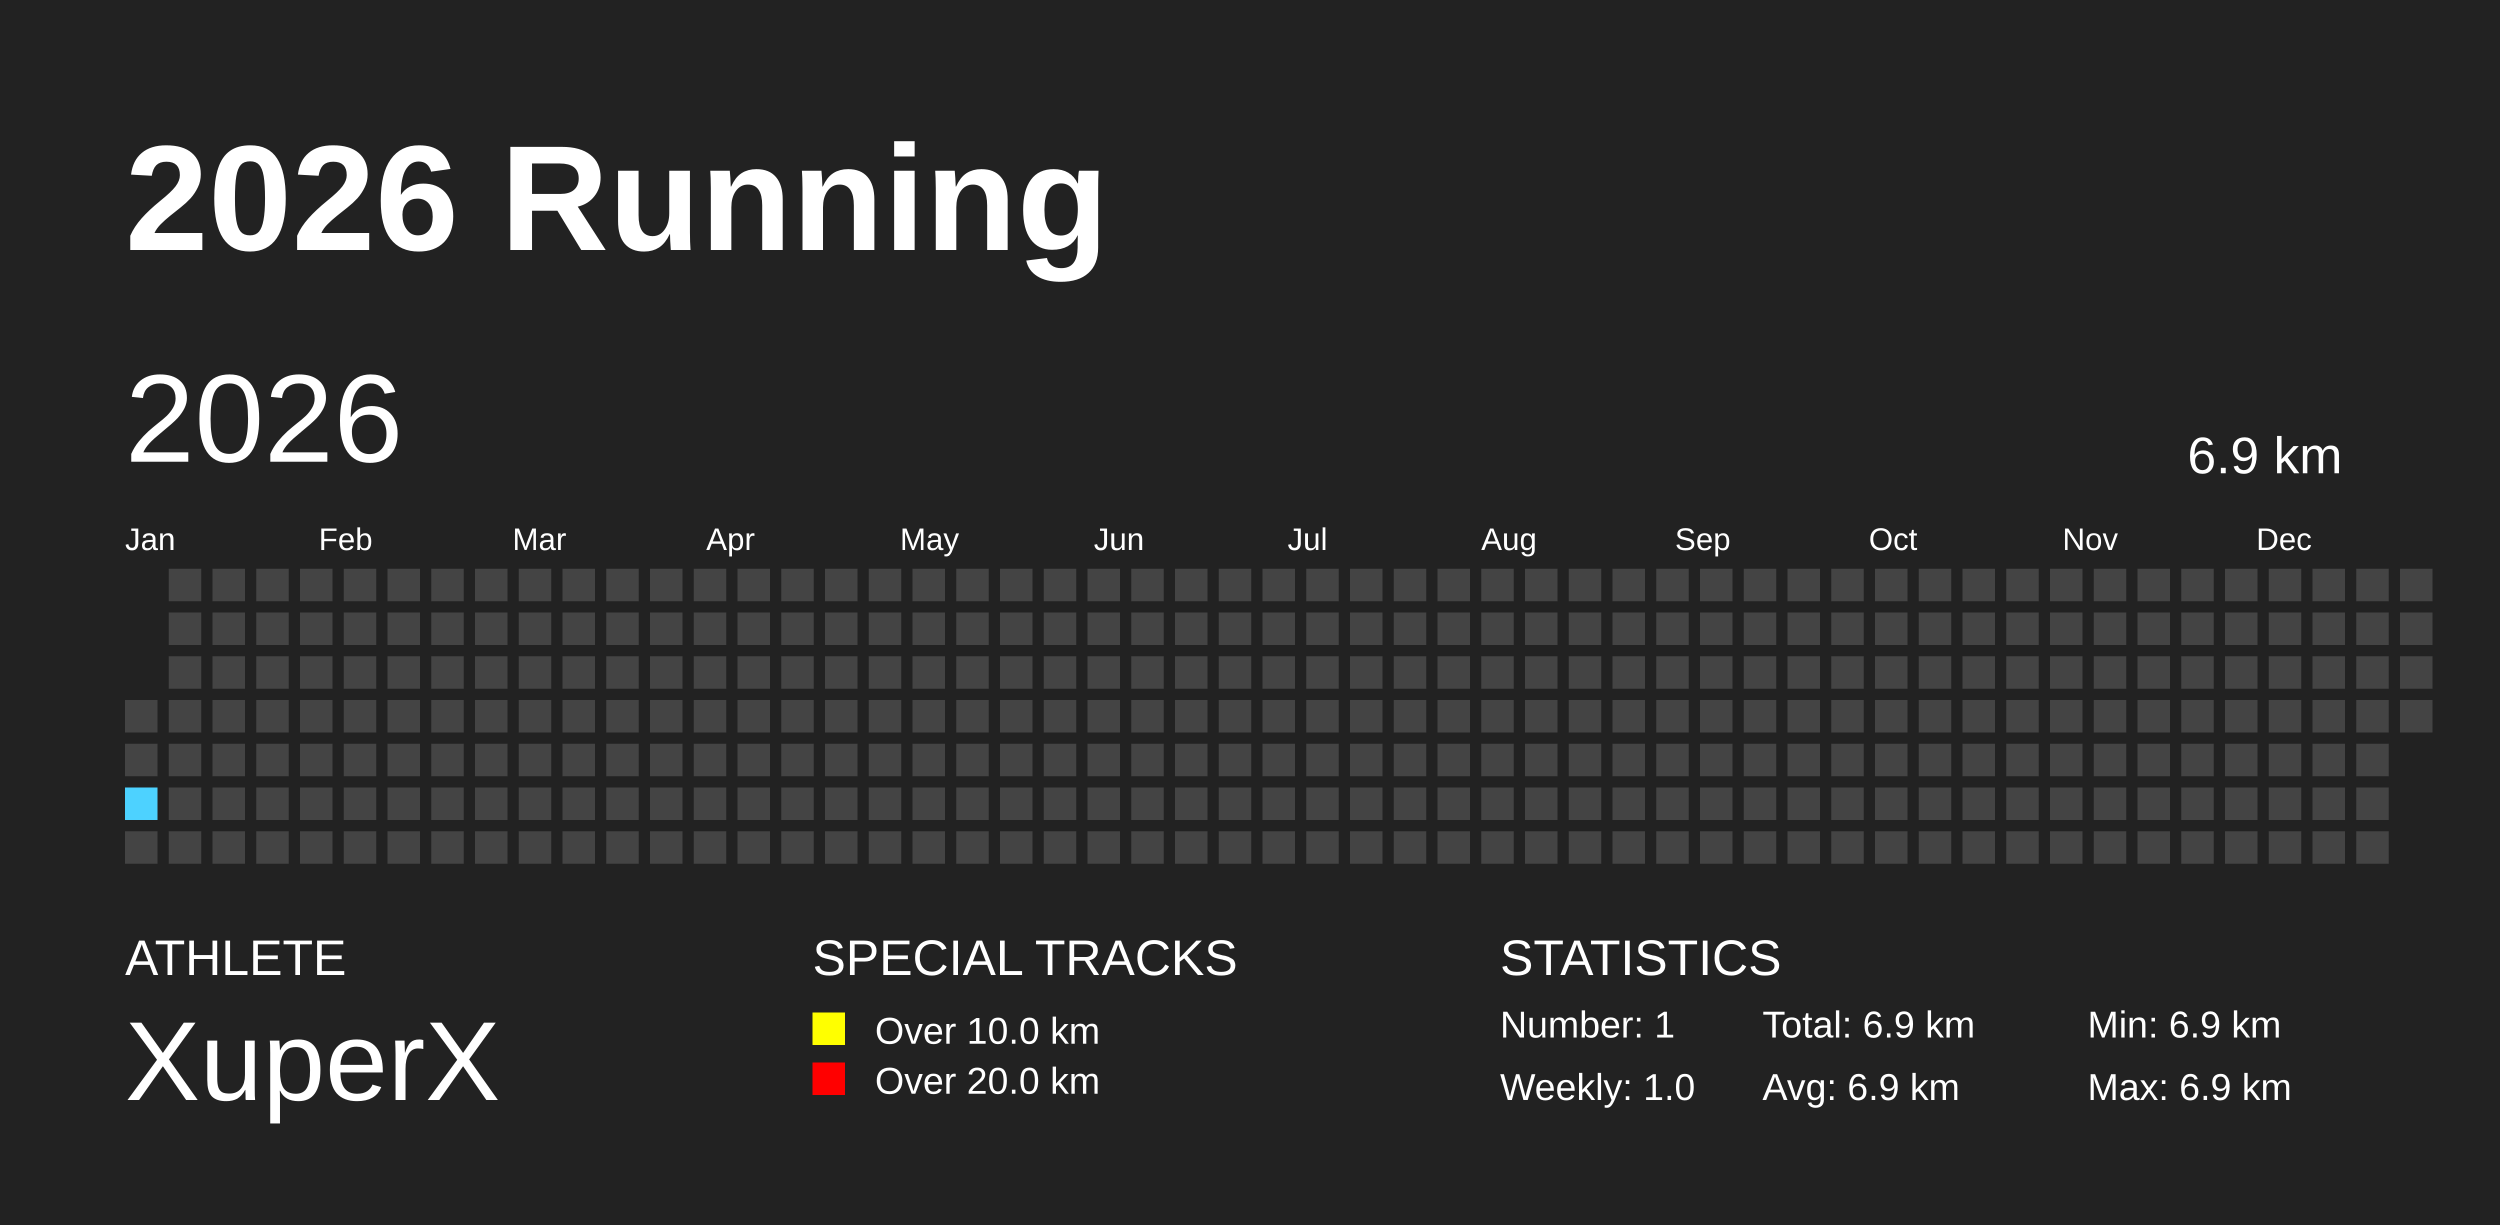
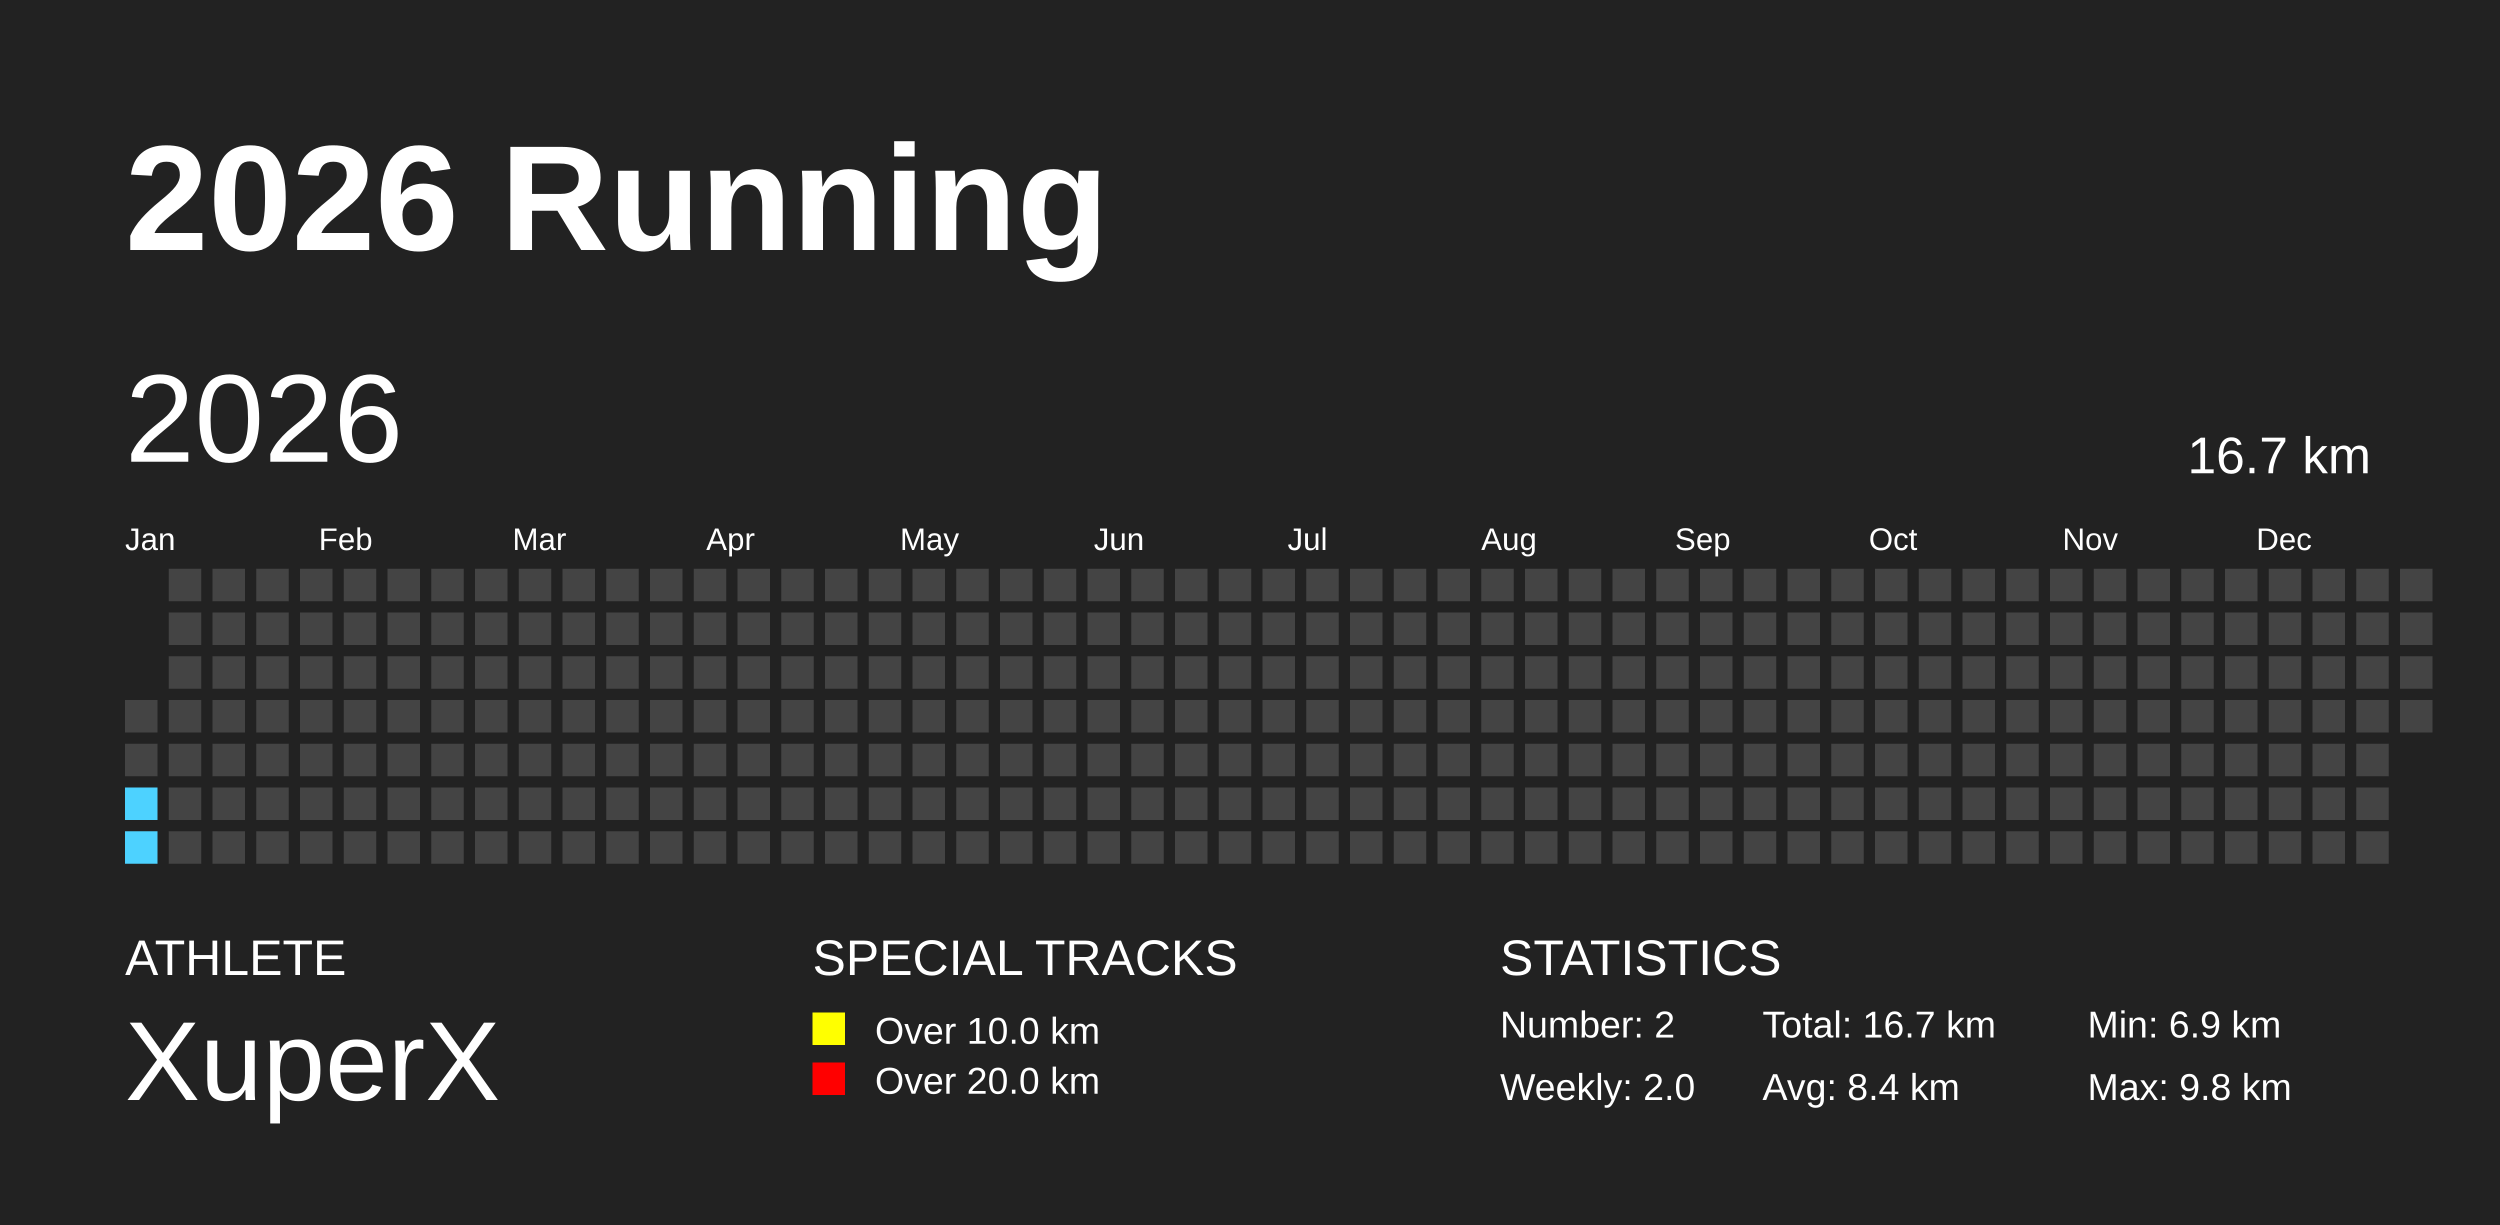
<svg xmlns="http://www.w3.org/2000/svg" baseProfile="full" height="98mm" version="1.1" viewBox="0,0,200,98" width="200mm">
  <defs />
  <rect fill="#222222" height="98" width="200" x="0" y="0" />
  <text fill="#FFFFFF" style="font-size:12px; font-family:Arial; font-weight:bold;" x="10" y="20">2026 Running</text>
  <text fill="#FFFFFF" style="font-size:4px; font-family:Arial" x="10" y="78">ATHLETE</text>
  <text fill="#FFFFFF" style="font-size:9px; font-family:Arial" x="10" y="88">XuperX</text>
  <text fill="#FFFFFF" style="font-size:4px; font-family:Arial" x="65" y="78">SPECIAL TRACKS</text>
  <rect fill="yellow" height="2.6" width="2.6" x="65" y="81" />
  <text fill="#FFFFFF" style="font-size:3px; font-family:Arial" x="70" y="83.5">Over 10.0 km</text>
  <rect fill="red" height="2.6" width="2.6" x="65" y="85" />
  <text fill="#FFFFFF" style="font-size:3px; font-family:Arial" x="70" y="87.5">Over 20.0 km</text>
  <text fill="#FFFFFF" style="font-size:4px; font-family:Arial" x="120" y="78">STATISTICS</text>
-   <text fill="#FFFFFF" style="font-size:3px; font-family:Arial" x="120" y="83">Number: 1</text>
-   <text fill="#FFFFFF" style="font-size:3px; font-family:Arial" x="120" y="88">Weekly: 1.0</text>
-   <text fill="#FFFFFF" style="font-size:3px; font-family:Arial" x="141" y="83">Total: 6.9 km</text>
-   <text fill="#FFFFFF" style="font-size:3px; font-family:Arial" x="141" y="88">Avg: 6.9 km</text>
+   <text fill="#FFFFFF" style="font-size:3px; font-family:Arial" x="120" y="83">Number: 2</text>
+   <text fill="#FFFFFF" style="font-size:3px; font-family:Arial" x="120" y="88">Weekly: 2.0</text>
+   <text fill="#FFFFFF" style="font-size:3px; font-family:Arial" x="141" y="83">Total: 16.7 km</text>
+   <text fill="#FFFFFF" style="font-size:3px; font-family:Arial" x="141" y="88">Avg: 8.4 km</text>
  <text fill="#FFFFFF" style="font-size:3px; font-family:Arial" x="167" y="83">Min: 6.9 km</text>
-   <text fill="#FFFFFF" style="font-size:3px; font-family:Arial" x="167" y="88">Max: 6.9 km</text>
+   <text fill="#FFFFFF" style="font-size:3px; font-family:Arial" x="167" y="88">Max: 9.8 km</text>
  <text dominant-baseline="hanging" fill="#FFFFFF" style="font-size:10.0px; font-family:Arial;" x="10" y="30">2026</text>
-   <text dominant-baseline="hanging" fill="#FFFFFF" style="font-size:4.125px; font-family:Arial;" x="175" y="35">6.9 km</text>
+   <text dominant-baseline="hanging" fill="#FFFFFF" style="font-size:4.125px; font-family:Arial;" x="175" y="35">16.7 km</text>
  <text fill="#FFFFFF" style="font-size:2.5px; font-family:Arial" x="10.0" y="44">Jan</text>
  <text fill="#FFFFFF" style="font-size:2.5px; font-family:Arial" x="25.5" y="44">Feb</text>
  <text fill="#FFFFFF" style="font-size:2.5px; font-family:Arial" x="41.0" y="44">Mar</text>
  <text fill="#FFFFFF" style="font-size:2.5px; font-family:Arial" x="56.5" y="44">Apr</text>
  <text fill="#FFFFFF" style="font-size:2.5px; font-family:Arial" x="72.0" y="44">May</text>
  <text fill="#FFFFFF" style="font-size:2.5px; font-family:Arial" x="87.5" y="44">Jun</text>
  <text fill="#FFFFFF" style="font-size:2.5px; font-family:Arial" x="103.0" y="44">Jul</text>
  <text fill="#FFFFFF" style="font-size:2.5px; font-family:Arial" x="118.5" y="44">Aug</text>
  <text fill="#FFFFFF" style="font-size:2.5px; font-family:Arial" x="134.0" y="44">Sep</text>
  <text fill="#FFFFFF" style="font-size:2.5px; font-family:Arial" x="149.5" y="44">Oct</text>
  <text fill="#FFFFFF" style="font-size:2.5px; font-family:Arial" x="165.0" y="44">Nov</text>
  <text fill="#FFFFFF" style="font-size:2.5px; font-family:Arial" x="180.5" y="44">Dec</text>
  <rect fill="#444444" height="2.6" width="2.6" x="10.0" y="56.0" />
  <rect fill="#444444" height="2.6" width="2.6" x="10.0" y="59.5" />
  <rect fill="#4DD2FF" height="2.6" width="2.6" x="10.0" y="63.0" />
-   <rect fill="#444444" height="2.6" width="2.6" x="10.0" y="66.5" />
+   <rect fill="#4DD2FF" height="2.6" width="2.6" x="10.0" y="66.5" />
  <rect fill="#444444" height="2.6" width="2.6" x="13.5" y="45.5" />
  <rect fill="#444444" height="2.6" width="2.6" x="13.5" y="49.0" />
  <rect fill="#444444" height="2.6" width="2.6" x="13.5" y="52.5" />
  <rect fill="#444444" height="2.6" width="2.6" x="13.5" y="56.0" />
  <rect fill="#444444" height="2.6" width="2.6" x="13.5" y="59.5" />
  <rect fill="#444444" height="2.6" width="2.6" x="13.5" y="63.0" />
  <rect fill="#444444" height="2.6" width="2.6" x="13.5" y="66.5" />
  <rect fill="#444444" height="2.6" width="2.6" x="17.0" y="45.5" />
  <rect fill="#444444" height="2.6" width="2.6" x="17.0" y="49.0" />
  <rect fill="#444444" height="2.6" width="2.6" x="17.0" y="52.5" />
  <rect fill="#444444" height="2.6" width="2.6" x="17.0" y="56.0" />
  <rect fill="#444444" height="2.6" width="2.6" x="17.0" y="59.5" />
  <rect fill="#444444" height="2.6" width="2.6" x="17.0" y="63.0" />
  <rect fill="#444444" height="2.6" width="2.6" x="17.0" y="66.5" />
  <rect fill="#444444" height="2.6" width="2.6" x="20.5" y="45.5" />
  <rect fill="#444444" height="2.6" width="2.6" x="20.5" y="49.0" />
  <rect fill="#444444" height="2.6" width="2.6" x="20.5" y="52.5" />
  <rect fill="#444444" height="2.6" width="2.6" x="20.5" y="56.0" />
  <rect fill="#444444" height="2.6" width="2.6" x="20.5" y="59.5" />
  <rect fill="#444444" height="2.6" width="2.6" x="20.5" y="63.0" />
  <rect fill="#444444" height="2.6" width="2.6" x="20.5" y="66.5" />
  <rect fill="#444444" height="2.6" width="2.6" x="24.0" y="45.5" />
  <rect fill="#444444" height="2.6" width="2.6" x="24.0" y="49.0" />
  <rect fill="#444444" height="2.6" width="2.6" x="24.0" y="52.5" />
  <rect fill="#444444" height="2.6" width="2.6" x="24.0" y="56.0" />
  <rect fill="#444444" height="2.6" width="2.6" x="24.0" y="59.5" />
  <rect fill="#444444" height="2.6" width="2.6" x="24.0" y="63.0" />
  <rect fill="#444444" height="2.6" width="2.6" x="24.0" y="66.5" />
  <rect fill="#444444" height="2.6" width="2.6" x="27.5" y="45.5" />
  <rect fill="#444444" height="2.6" width="2.6" x="27.5" y="49.0" />
  <rect fill="#444444" height="2.6" width="2.6" x="27.5" y="52.5" />
  <rect fill="#444444" height="2.6" width="2.6" x="27.5" y="56.0" />
  <rect fill="#444444" height="2.6" width="2.6" x="27.5" y="59.5" />
  <rect fill="#444444" height="2.6" width="2.6" x="27.5" y="63.0" />
  <rect fill="#444444" height="2.6" width="2.6" x="27.5" y="66.5" />
  <rect fill="#444444" height="2.6" width="2.6" x="31.0" y="45.5" />
  <rect fill="#444444" height="2.6" width="2.6" x="31.0" y="49.0" />
  <rect fill="#444444" height="2.6" width="2.6" x="31.0" y="52.5" />
  <rect fill="#444444" height="2.6" width="2.6" x="31.0" y="56.0" />
  <rect fill="#444444" height="2.6" width="2.6" x="31.0" y="59.5" />
  <rect fill="#444444" height="2.6" width="2.6" x="31.0" y="63.0" />
  <rect fill="#444444" height="2.6" width="2.6" x="31.0" y="66.5" />
  <rect fill="#444444" height="2.6" width="2.6" x="34.5" y="45.5" />
  <rect fill="#444444" height="2.6" width="2.6" x="34.5" y="49.0" />
  <rect fill="#444444" height="2.6" width="2.6" x="34.5" y="52.5" />
  <rect fill="#444444" height="2.6" width="2.6" x="34.5" y="56.0" />
  <rect fill="#444444" height="2.6" width="2.6" x="34.5" y="59.5" />
  <rect fill="#444444" height="2.6" width="2.6" x="34.5" y="63.0" />
  <rect fill="#444444" height="2.6" width="2.6" x="34.5" y="66.5" />
  <rect fill="#444444" height="2.6" width="2.6" x="38.0" y="45.5" />
  <rect fill="#444444" height="2.6" width="2.6" x="38.0" y="49.0" />
  <rect fill="#444444" height="2.6" width="2.6" x="38.0" y="52.5" />
  <rect fill="#444444" height="2.6" width="2.6" x="38.0" y="56.0" />
  <rect fill="#444444" height="2.6" width="2.6" x="38.0" y="59.5" />
  <rect fill="#444444" height="2.6" width="2.6" x="38.0" y="63.0" />
  <rect fill="#444444" height="2.6" width="2.6" x="38.0" y="66.5" />
  <rect fill="#444444" height="2.6" width="2.6" x="41.5" y="45.5" />
  <rect fill="#444444" height="2.6" width="2.6" x="41.5" y="49.0" />
  <rect fill="#444444" height="2.6" width="2.6" x="41.5" y="52.5" />
  <rect fill="#444444" height="2.6" width="2.6" x="41.5" y="56.0" />
  <rect fill="#444444" height="2.6" width="2.6" x="41.5" y="59.5" />
  <rect fill="#444444" height="2.6" width="2.6" x="41.5" y="63.0" />
  <rect fill="#444444" height="2.6" width="2.6" x="41.5" y="66.5" />
  <rect fill="#444444" height="2.6" width="2.6" x="45.0" y="45.5" />
  <rect fill="#444444" height="2.6" width="2.6" x="45.0" y="49.0" />
  <rect fill="#444444" height="2.6" width="2.6" x="45.0" y="52.5" />
  <rect fill="#444444" height="2.6" width="2.6" x="45.0" y="56.0" />
  <rect fill="#444444" height="2.6" width="2.6" x="45.0" y="59.5" />
  <rect fill="#444444" height="2.6" width="2.6" x="45.0" y="63.0" />
  <rect fill="#444444" height="2.6" width="2.6" x="45.0" y="66.5" />
  <rect fill="#444444" height="2.6" width="2.6" x="48.5" y="45.5" />
  <rect fill="#444444" height="2.6" width="2.6" x="48.5" y="49.0" />
  <rect fill="#444444" height="2.6" width="2.6" x="48.5" y="52.5" />
  <rect fill="#444444" height="2.6" width="2.6" x="48.5" y="56.0" />
  <rect fill="#444444" height="2.6" width="2.6" x="48.5" y="59.5" />
  <rect fill="#444444" height="2.6" width="2.6" x="48.5" y="63.0" />
  <rect fill="#444444" height="2.6" width="2.6" x="48.5" y="66.5" />
  <rect fill="#444444" height="2.6" width="2.6" x="52.0" y="45.5" />
  <rect fill="#444444" height="2.6" width="2.6" x="52.0" y="49.0" />
  <rect fill="#444444" height="2.6" width="2.6" x="52.0" y="52.5" />
  <rect fill="#444444" height="2.6" width="2.6" x="52.0" y="56.0" />
  <rect fill="#444444" height="2.6" width="2.6" x="52.0" y="59.5" />
  <rect fill="#444444" height="2.6" width="2.6" x="52.0" y="63.0" />
  <rect fill="#444444" height="2.6" width="2.6" x="52.0" y="66.5" />
  <rect fill="#444444" height="2.6" width="2.6" x="55.5" y="45.5" />
  <rect fill="#444444" height="2.6" width="2.6" x="55.5" y="49.0" />
  <rect fill="#444444" height="2.6" width="2.6" x="55.5" y="52.5" />
  <rect fill="#444444" height="2.6" width="2.6" x="55.5" y="56.0" />
  <rect fill="#444444" height="2.6" width="2.6" x="55.5" y="59.5" />
  <rect fill="#444444" height="2.6" width="2.6" x="55.5" y="63.0" />
  <rect fill="#444444" height="2.6" width="2.6" x="55.5" y="66.5" />
  <rect fill="#444444" height="2.6" width="2.6" x="59.0" y="45.5" />
  <rect fill="#444444" height="2.6" width="2.6" x="59.0" y="49.0" />
  <rect fill="#444444" height="2.6" width="2.6" x="59.0" y="52.5" />
  <rect fill="#444444" height="2.6" width="2.6" x="59.0" y="56.0" />
  <rect fill="#444444" height="2.6" width="2.6" x="59.0" y="59.5" />
  <rect fill="#444444" height="2.6" width="2.6" x="59.0" y="63.0" />
  <rect fill="#444444" height="2.6" width="2.6" x="59.0" y="66.5" />
  <rect fill="#444444" height="2.6" width="2.6" x="62.5" y="45.5" />
  <rect fill="#444444" height="2.6" width="2.6" x="62.5" y="49.0" />
  <rect fill="#444444" height="2.6" width="2.6" x="62.5" y="52.5" />
  <rect fill="#444444" height="2.6" width="2.6" x="62.5" y="56.0" />
  <rect fill="#444444" height="2.6" width="2.6" x="62.5" y="59.5" />
  <rect fill="#444444" height="2.6" width="2.6" x="62.5" y="63.0" />
  <rect fill="#444444" height="2.6" width="2.6" x="62.5" y="66.5" />
  <rect fill="#444444" height="2.6" width="2.6" x="66.0" y="45.5" />
  <rect fill="#444444" height="2.6" width="2.6" x="66.0" y="49.0" />
  <rect fill="#444444" height="2.6" width="2.6" x="66.0" y="52.5" />
  <rect fill="#444444" height="2.6" width="2.6" x="66.0" y="56.0" />
  <rect fill="#444444" height="2.6" width="2.6" x="66.0" y="59.5" />
  <rect fill="#444444" height="2.6" width="2.6" x="66.0" y="63.0" />
  <rect fill="#444444" height="2.6" width="2.6" x="66.0" y="66.5" />
  <rect fill="#444444" height="2.6" width="2.6" x="69.5" y="45.5" />
  <rect fill="#444444" height="2.6" width="2.6" x="69.5" y="49.0" />
  <rect fill="#444444" height="2.6" width="2.6" x="69.5" y="52.5" />
  <rect fill="#444444" height="2.6" width="2.6" x="69.5" y="56.0" />
  <rect fill="#444444" height="2.6" width="2.6" x="69.5" y="59.5" />
  <rect fill="#444444" height="2.6" width="2.6" x="69.5" y="63.0" />
  <rect fill="#444444" height="2.6" width="2.6" x="69.5" y="66.5" />
  <rect fill="#444444" height="2.6" width="2.6" x="73.0" y="45.5" />
  <rect fill="#444444" height="2.6" width="2.6" x="73.0" y="49.0" />
  <rect fill="#444444" height="2.6" width="2.6" x="73.0" y="52.5" />
  <rect fill="#444444" height="2.6" width="2.6" x="73.0" y="56.0" />
  <rect fill="#444444" height="2.6" width="2.6" x="73.0" y="59.5" />
  <rect fill="#444444" height="2.6" width="2.6" x="73.0" y="63.0" />
  <rect fill="#444444" height="2.6" width="2.6" x="73.0" y="66.5" />
  <rect fill="#444444" height="2.6" width="2.6" x="76.5" y="45.5" />
  <rect fill="#444444" height="2.6" width="2.6" x="76.5" y="49.0" />
  <rect fill="#444444" height="2.6" width="2.6" x="76.5" y="52.5" />
  <rect fill="#444444" height="2.6" width="2.6" x="76.5" y="56.0" />
  <rect fill="#444444" height="2.6" width="2.6" x="76.5" y="59.5" />
  <rect fill="#444444" height="2.6" width="2.6" x="76.5" y="63.0" />
  <rect fill="#444444" height="2.6" width="2.6" x="76.5" y="66.5" />
  <rect fill="#444444" height="2.6" width="2.6" x="80.0" y="45.5" />
  <rect fill="#444444" height="2.6" width="2.6" x="80.0" y="49.0" />
  <rect fill="#444444" height="2.6" width="2.6" x="80.0" y="52.5" />
  <rect fill="#444444" height="2.6" width="2.6" x="80.0" y="56.0" />
  <rect fill="#444444" height="2.6" width="2.6" x="80.0" y="59.5" />
  <rect fill="#444444" height="2.6" width="2.6" x="80.0" y="63.0" />
  <rect fill="#444444" height="2.6" width="2.6" x="80.0" y="66.5" />
  <rect fill="#444444" height="2.6" width="2.6" x="83.5" y="45.5" />
  <rect fill="#444444" height="2.6" width="2.6" x="83.5" y="49.0" />
  <rect fill="#444444" height="2.6" width="2.6" x="83.5" y="52.5" />
  <rect fill="#444444" height="2.6" width="2.6" x="83.5" y="56.0" />
  <rect fill="#444444" height="2.6" width="2.6" x="83.5" y="59.5" />
  <rect fill="#444444" height="2.6" width="2.6" x="83.5" y="63.0" />
  <rect fill="#444444" height="2.6" width="2.6" x="83.5" y="66.5" />
  <rect fill="#444444" height="2.6" width="2.6" x="87.0" y="45.5" />
  <rect fill="#444444" height="2.6" width="2.6" x="87.0" y="49.0" />
  <rect fill="#444444" height="2.6" width="2.6" x="87.0" y="52.5" />
  <rect fill="#444444" height="2.6" width="2.6" x="87.0" y="56.0" />
  <rect fill="#444444" height="2.6" width="2.6" x="87.0" y="59.5" />
  <rect fill="#444444" height="2.6" width="2.6" x="87.0" y="63.0" />
  <rect fill="#444444" height="2.6" width="2.6" x="87.0" y="66.5" />
  <rect fill="#444444" height="2.6" width="2.6" x="90.5" y="45.5" />
  <rect fill="#444444" height="2.6" width="2.6" x="90.5" y="49.0" />
  <rect fill="#444444" height="2.6" width="2.6" x="90.5" y="52.5" />
  <rect fill="#444444" height="2.6" width="2.6" x="90.5" y="56.0" />
  <rect fill="#444444" height="2.6" width="2.6" x="90.5" y="59.5" />
  <rect fill="#444444" height="2.6" width="2.6" x="90.5" y="63.0" />
  <rect fill="#444444" height="2.6" width="2.6" x="90.5" y="66.5" />
  <rect fill="#444444" height="2.6" width="2.6" x="94.0" y="45.5" />
  <rect fill="#444444" height="2.6" width="2.6" x="94.0" y="49.0" />
  <rect fill="#444444" height="2.6" width="2.6" x="94.0" y="52.5" />
  <rect fill="#444444" height="2.6" width="2.6" x="94.0" y="56.0" />
  <rect fill="#444444" height="2.6" width="2.6" x="94.0" y="59.5" />
  <rect fill="#444444" height="2.6" width="2.6" x="94.0" y="63.0" />
  <rect fill="#444444" height="2.6" width="2.6" x="94.0" y="66.5" />
  <rect fill="#444444" height="2.6" width="2.6" x="97.5" y="45.5" />
  <rect fill="#444444" height="2.6" width="2.6" x="97.5" y="49.0" />
  <rect fill="#444444" height="2.6" width="2.6" x="97.5" y="52.5" />
  <rect fill="#444444" height="2.6" width="2.6" x="97.5" y="56.0" />
  <rect fill="#444444" height="2.6" width="2.6" x="97.5" y="59.5" />
  <rect fill="#444444" height="2.6" width="2.6" x="97.5" y="63.0" />
  <rect fill="#444444" height="2.6" width="2.6" x="97.5" y="66.5" />
  <rect fill="#444444" height="2.6" width="2.6" x="101.0" y="45.5" />
  <rect fill="#444444" height="2.6" width="2.6" x="101.0" y="49.0" />
  <rect fill="#444444" height="2.6" width="2.6" x="101.0" y="52.5" />
  <rect fill="#444444" height="2.6" width="2.6" x="101.0" y="56.0" />
  <rect fill="#444444" height="2.6" width="2.6" x="101.0" y="59.5" />
  <rect fill="#444444" height="2.6" width="2.6" x="101.0" y="63.0" />
  <rect fill="#444444" height="2.6" width="2.6" x="101.0" y="66.5" />
  <rect fill="#444444" height="2.6" width="2.6" x="104.5" y="45.5" />
  <rect fill="#444444" height="2.6" width="2.6" x="104.5" y="49.0" />
  <rect fill="#444444" height="2.6" width="2.6" x="104.5" y="52.5" />
  <rect fill="#444444" height="2.6" width="2.6" x="104.5" y="56.0" />
  <rect fill="#444444" height="2.6" width="2.6" x="104.5" y="59.5" />
  <rect fill="#444444" height="2.6" width="2.6" x="104.5" y="63.0" />
  <rect fill="#444444" height="2.6" width="2.6" x="104.5" y="66.5" />
  <rect fill="#444444" height="2.6" width="2.6" x="108.0" y="45.5" />
  <rect fill="#444444" height="2.6" width="2.6" x="108.0" y="49.0" />
  <rect fill="#444444" height="2.6" width="2.6" x="108.0" y="52.5" />
  <rect fill="#444444" height="2.6" width="2.6" x="108.0" y="56.0" />
  <rect fill="#444444" height="2.6" width="2.6" x="108.0" y="59.5" />
  <rect fill="#444444" height="2.6" width="2.6" x="108.0" y="63.0" />
  <rect fill="#444444" height="2.6" width="2.6" x="108.0" y="66.5" />
  <rect fill="#444444" height="2.6" width="2.6" x="111.5" y="45.5" />
  <rect fill="#444444" height="2.6" width="2.6" x="111.5" y="49.0" />
  <rect fill="#444444" height="2.6" width="2.6" x="111.5" y="52.5" />
  <rect fill="#444444" height="2.6" width="2.6" x="111.5" y="56.0" />
  <rect fill="#444444" height="2.6" width="2.6" x="111.5" y="59.5" />
  <rect fill="#444444" height="2.6" width="2.6" x="111.5" y="63.0" />
  <rect fill="#444444" height="2.6" width="2.6" x="111.5" y="66.5" />
  <rect fill="#444444" height="2.6" width="2.6" x="115.0" y="45.5" />
  <rect fill="#444444" height="2.6" width="2.6" x="115.0" y="49.0" />
  <rect fill="#444444" height="2.6" width="2.6" x="115.0" y="52.5" />
  <rect fill="#444444" height="2.6" width="2.6" x="115.0" y="56.0" />
  <rect fill="#444444" height="2.6" width="2.6" x="115.0" y="59.5" />
  <rect fill="#444444" height="2.6" width="2.6" x="115.0" y="63.0" />
  <rect fill="#444444" height="2.6" width="2.6" x="115.0" y="66.5" />
  <rect fill="#444444" height="2.6" width="2.6" x="118.5" y="45.5" />
  <rect fill="#444444" height="2.6" width="2.6" x="118.5" y="49.0" />
  <rect fill="#444444" height="2.6" width="2.6" x="118.5" y="52.5" />
  <rect fill="#444444" height="2.6" width="2.6" x="118.5" y="56.0" />
  <rect fill="#444444" height="2.6" width="2.6" x="118.5" y="59.5" />
  <rect fill="#444444" height="2.6" width="2.6" x="118.5" y="63.0" />
  <rect fill="#444444" height="2.6" width="2.6" x="118.5" y="66.5" />
  <rect fill="#444444" height="2.6" width="2.6" x="122.0" y="45.5" />
  <rect fill="#444444" height="2.6" width="2.6" x="122.0" y="49.0" />
  <rect fill="#444444" height="2.6" width="2.6" x="122.0" y="52.5" />
  <rect fill="#444444" height="2.6" width="2.6" x="122.0" y="56.0" />
  <rect fill="#444444" height="2.6" width="2.6" x="122.0" y="59.5" />
  <rect fill="#444444" height="2.6" width="2.6" x="122.0" y="63.0" />
  <rect fill="#444444" height="2.6" width="2.6" x="122.0" y="66.5" />
  <rect fill="#444444" height="2.6" width="2.6" x="125.5" y="45.5" />
  <rect fill="#444444" height="2.6" width="2.6" x="125.5" y="49.0" />
  <rect fill="#444444" height="2.6" width="2.6" x="125.5" y="52.5" />
  <rect fill="#444444" height="2.6" width="2.6" x="125.5" y="56.0" />
  <rect fill="#444444" height="2.6" width="2.6" x="125.5" y="59.5" />
  <rect fill="#444444" height="2.6" width="2.6" x="125.5" y="63.0" />
  <rect fill="#444444" height="2.6" width="2.6" x="125.5" y="66.5" />
  <rect fill="#444444" height="2.6" width="2.6" x="129.0" y="45.5" />
  <rect fill="#444444" height="2.6" width="2.6" x="129.0" y="49.0" />
  <rect fill="#444444" height="2.6" width="2.6" x="129.0" y="52.5" />
  <rect fill="#444444" height="2.6" width="2.6" x="129.0" y="56.0" />
  <rect fill="#444444" height="2.6" width="2.6" x="129.0" y="59.5" />
  <rect fill="#444444" height="2.6" width="2.6" x="129.0" y="63.0" />
  <rect fill="#444444" height="2.6" width="2.6" x="129.0" y="66.5" />
  <rect fill="#444444" height="2.6" width="2.6" x="132.5" y="45.5" />
  <rect fill="#444444" height="2.6" width="2.6" x="132.5" y="49.0" />
  <rect fill="#444444" height="2.6" width="2.6" x="132.5" y="52.5" />
  <rect fill="#444444" height="2.6" width="2.6" x="132.5" y="56.0" />
  <rect fill="#444444" height="2.6" width="2.6" x="132.5" y="59.5" />
  <rect fill="#444444" height="2.6" width="2.6" x="132.5" y="63.0" />
  <rect fill="#444444" height="2.6" width="2.6" x="132.5" y="66.5" />
  <rect fill="#444444" height="2.6" width="2.6" x="136.0" y="45.5" />
  <rect fill="#444444" height="2.6" width="2.6" x="136.0" y="49.0" />
  <rect fill="#444444" height="2.6" width="2.6" x="136.0" y="52.5" />
  <rect fill="#444444" height="2.6" width="2.6" x="136.0" y="56.0" />
  <rect fill="#444444" height="2.6" width="2.6" x="136.0" y="59.5" />
  <rect fill="#444444" height="2.6" width="2.6" x="136.0" y="63.0" />
  <rect fill="#444444" height="2.6" width="2.6" x="136.0" y="66.5" />
  <rect fill="#444444" height="2.6" width="2.6" x="139.5" y="45.5" />
  <rect fill="#444444" height="2.6" width="2.6" x="139.5" y="49.0" />
  <rect fill="#444444" height="2.6" width="2.6" x="139.5" y="52.5" />
  <rect fill="#444444" height="2.6" width="2.6" x="139.5" y="56.0" />
  <rect fill="#444444" height="2.6" width="2.6" x="139.5" y="59.5" />
  <rect fill="#444444" height="2.6" width="2.6" x="139.5" y="63.0" />
  <rect fill="#444444" height="2.6" width="2.6" x="139.5" y="66.5" />
  <rect fill="#444444" height="2.6" width="2.6" x="143.0" y="45.5" />
  <rect fill="#444444" height="2.6" width="2.6" x="143.0" y="49.0" />
  <rect fill="#444444" height="2.6" width="2.6" x="143.0" y="52.5" />
  <rect fill="#444444" height="2.6" width="2.6" x="143.0" y="56.0" />
  <rect fill="#444444" height="2.6" width="2.6" x="143.0" y="59.5" />
  <rect fill="#444444" height="2.6" width="2.6" x="143.0" y="63.0" />
  <rect fill="#444444" height="2.6" width="2.6" x="143.0" y="66.5" />
  <rect fill="#444444" height="2.6" width="2.6" x="146.5" y="45.5" />
  <rect fill="#444444" height="2.6" width="2.6" x="146.5" y="49.0" />
  <rect fill="#444444" height="2.6" width="2.6" x="146.5" y="52.5" />
  <rect fill="#444444" height="2.6" width="2.6" x="146.5" y="56.0" />
  <rect fill="#444444" height="2.6" width="2.6" x="146.5" y="59.5" />
  <rect fill="#444444" height="2.6" width="2.6" x="146.5" y="63.0" />
  <rect fill="#444444" height="2.6" width="2.6" x="146.5" y="66.5" />
  <rect fill="#444444" height="2.6" width="2.6" x="150.0" y="45.5" />
  <rect fill="#444444" height="2.6" width="2.6" x="150.0" y="49.0" />
  <rect fill="#444444" height="2.6" width="2.6" x="150.0" y="52.5" />
  <rect fill="#444444" height="2.6" width="2.6" x="150.0" y="56.0" />
  <rect fill="#444444" height="2.6" width="2.6" x="150.0" y="59.5" />
  <rect fill="#444444" height="2.6" width="2.6" x="150.0" y="63.0" />
  <rect fill="#444444" height="2.6" width="2.6" x="150.0" y="66.5" />
  <rect fill="#444444" height="2.6" width="2.6" x="153.5" y="45.5" />
  <rect fill="#444444" height="2.6" width="2.6" x="153.5" y="49.0" />
  <rect fill="#444444" height="2.6" width="2.6" x="153.5" y="52.5" />
  <rect fill="#444444" height="2.6" width="2.6" x="153.5" y="56.0" />
  <rect fill="#444444" height="2.6" width="2.6" x="153.5" y="59.5" />
  <rect fill="#444444" height="2.6" width="2.6" x="153.5" y="63.0" />
  <rect fill="#444444" height="2.6" width="2.6" x="153.5" y="66.5" />
  <rect fill="#444444" height="2.6" width="2.6" x="157.0" y="45.5" />
  <rect fill="#444444" height="2.6" width="2.6" x="157.0" y="49.0" />
  <rect fill="#444444" height="2.6" width="2.6" x="157.0" y="52.5" />
  <rect fill="#444444" height="2.6" width="2.6" x="157.0" y="56.0" />
  <rect fill="#444444" height="2.6" width="2.6" x="157.0" y="59.5" />
  <rect fill="#444444" height="2.6" width="2.6" x="157.0" y="63.0" />
  <rect fill="#444444" height="2.6" width="2.6" x="157.0" y="66.5" />
  <rect fill="#444444" height="2.6" width="2.6" x="160.5" y="45.5" />
  <rect fill="#444444" height="2.6" width="2.6" x="160.5" y="49.0" />
  <rect fill="#444444" height="2.6" width="2.6" x="160.5" y="52.5" />
  <rect fill="#444444" height="2.6" width="2.6" x="160.5" y="56.0" />
  <rect fill="#444444" height="2.6" width="2.6" x="160.5" y="59.5" />
  <rect fill="#444444" height="2.6" width="2.6" x="160.5" y="63.0" />
  <rect fill="#444444" height="2.6" width="2.6" x="160.5" y="66.5" />
  <rect fill="#444444" height="2.6" width="2.6" x="164.0" y="45.5" />
  <rect fill="#444444" height="2.6" width="2.6" x="164.0" y="49.0" />
  <rect fill="#444444" height="2.6" width="2.6" x="164.0" y="52.5" />
  <rect fill="#444444" height="2.6" width="2.6" x="164.0" y="56.0" />
  <rect fill="#444444" height="2.6" width="2.6" x="164.0" y="59.5" />
  <rect fill="#444444" height="2.6" width="2.6" x="164.0" y="63.0" />
  <rect fill="#444444" height="2.6" width="2.6" x="164.0" y="66.5" />
  <rect fill="#444444" height="2.6" width="2.6" x="167.5" y="45.5" />
  <rect fill="#444444" height="2.6" width="2.6" x="167.5" y="49.0" />
  <rect fill="#444444" height="2.6" width="2.6" x="167.5" y="52.5" />
  <rect fill="#444444" height="2.6" width="2.6" x="167.5" y="56.0" />
  <rect fill="#444444" height="2.6" width="2.6" x="167.5" y="59.5" />
  <rect fill="#444444" height="2.6" width="2.6" x="167.5" y="63.0" />
  <rect fill="#444444" height="2.6" width="2.6" x="167.5" y="66.5" />
  <rect fill="#444444" height="2.6" width="2.6" x="171.0" y="45.5" />
  <rect fill="#444444" height="2.6" width="2.6" x="171.0" y="49.0" />
  <rect fill="#444444" height="2.6" width="2.6" x="171.0" y="52.5" />
  <rect fill="#444444" height="2.6" width="2.6" x="171.0" y="56.0" />
  <rect fill="#444444" height="2.6" width="2.6" x="171.0" y="59.5" />
  <rect fill="#444444" height="2.6" width="2.6" x="171.0" y="63.0" />
  <rect fill="#444444" height="2.6" width="2.6" x="171.0" y="66.5" />
  <rect fill="#444444" height="2.6" width="2.6" x="174.5" y="45.5" />
  <rect fill="#444444" height="2.6" width="2.6" x="174.5" y="49.0" />
  <rect fill="#444444" height="2.6" width="2.6" x="174.5" y="52.5" />
  <rect fill="#444444" height="2.6" width="2.6" x="174.5" y="56.0" />
  <rect fill="#444444" height="2.6" width="2.6" x="174.5" y="59.5" />
  <rect fill="#444444" height="2.6" width="2.6" x="174.5" y="63.0" />
  <rect fill="#444444" height="2.6" width="2.6" x="174.5" y="66.5" />
  <rect fill="#444444" height="2.6" width="2.6" x="178.0" y="45.5" />
  <rect fill="#444444" height="2.6" width="2.6" x="178.0" y="49.0" />
  <rect fill="#444444" height="2.6" width="2.6" x="178.0" y="52.5" />
  <rect fill="#444444" height="2.6" width="2.6" x="178.0" y="56.0" />
  <rect fill="#444444" height="2.6" width="2.6" x="178.0" y="59.5" />
  <rect fill="#444444" height="2.6" width="2.6" x="178.0" y="63.0" />
  <rect fill="#444444" height="2.6" width="2.6" x="178.0" y="66.5" />
  <rect fill="#444444" height="2.6" width="2.6" x="181.5" y="45.5" />
  <rect fill="#444444" height="2.6" width="2.6" x="181.5" y="49.0" />
  <rect fill="#444444" height="2.6" width="2.6" x="181.5" y="52.5" />
  <rect fill="#444444" height="2.6" width="2.6" x="181.5" y="56.0" />
  <rect fill="#444444" height="2.6" width="2.6" x="181.5" y="59.5" />
  <rect fill="#444444" height="2.6" width="2.6" x="181.5" y="63.0" />
  <rect fill="#444444" height="2.6" width="2.6" x="181.5" y="66.5" />
  <rect fill="#444444" height="2.6" width="2.6" x="185.0" y="45.5" />
  <rect fill="#444444" height="2.6" width="2.6" x="185.0" y="49.0" />
  <rect fill="#444444" height="2.6" width="2.6" x="185.0" y="52.5" />
  <rect fill="#444444" height="2.6" width="2.6" x="185.0" y="56.0" />
  <rect fill="#444444" height="2.6" width="2.6" x="185.0" y="59.5" />
  <rect fill="#444444" height="2.6" width="2.6" x="185.0" y="63.0" />
  <rect fill="#444444" height="2.6" width="2.6" x="185.0" y="66.5" />
  <rect fill="#444444" height="2.6" width="2.6" x="188.5" y="45.5" />
  <rect fill="#444444" height="2.6" width="2.6" x="188.5" y="49.0" />
  <rect fill="#444444" height="2.6" width="2.6" x="188.5" y="52.5" />
  <rect fill="#444444" height="2.6" width="2.6" x="188.5" y="56.0" />
  <rect fill="#444444" height="2.6" width="2.6" x="188.5" y="59.5" />
  <rect fill="#444444" height="2.6" width="2.6" x="188.5" y="63.0" />
  <rect fill="#444444" height="2.6" width="2.6" x="188.5" y="66.5" />
  <rect fill="#444444" height="2.6" width="2.6" x="192.0" y="45.5" />
  <rect fill="#444444" height="2.6" width="2.6" x="192.0" y="49.0" />
  <rect fill="#444444" height="2.6" width="2.6" x="192.0" y="52.5" />
  <rect fill="#444444" height="2.6" width="2.6" x="192.0" y="56.0" />
</svg>
